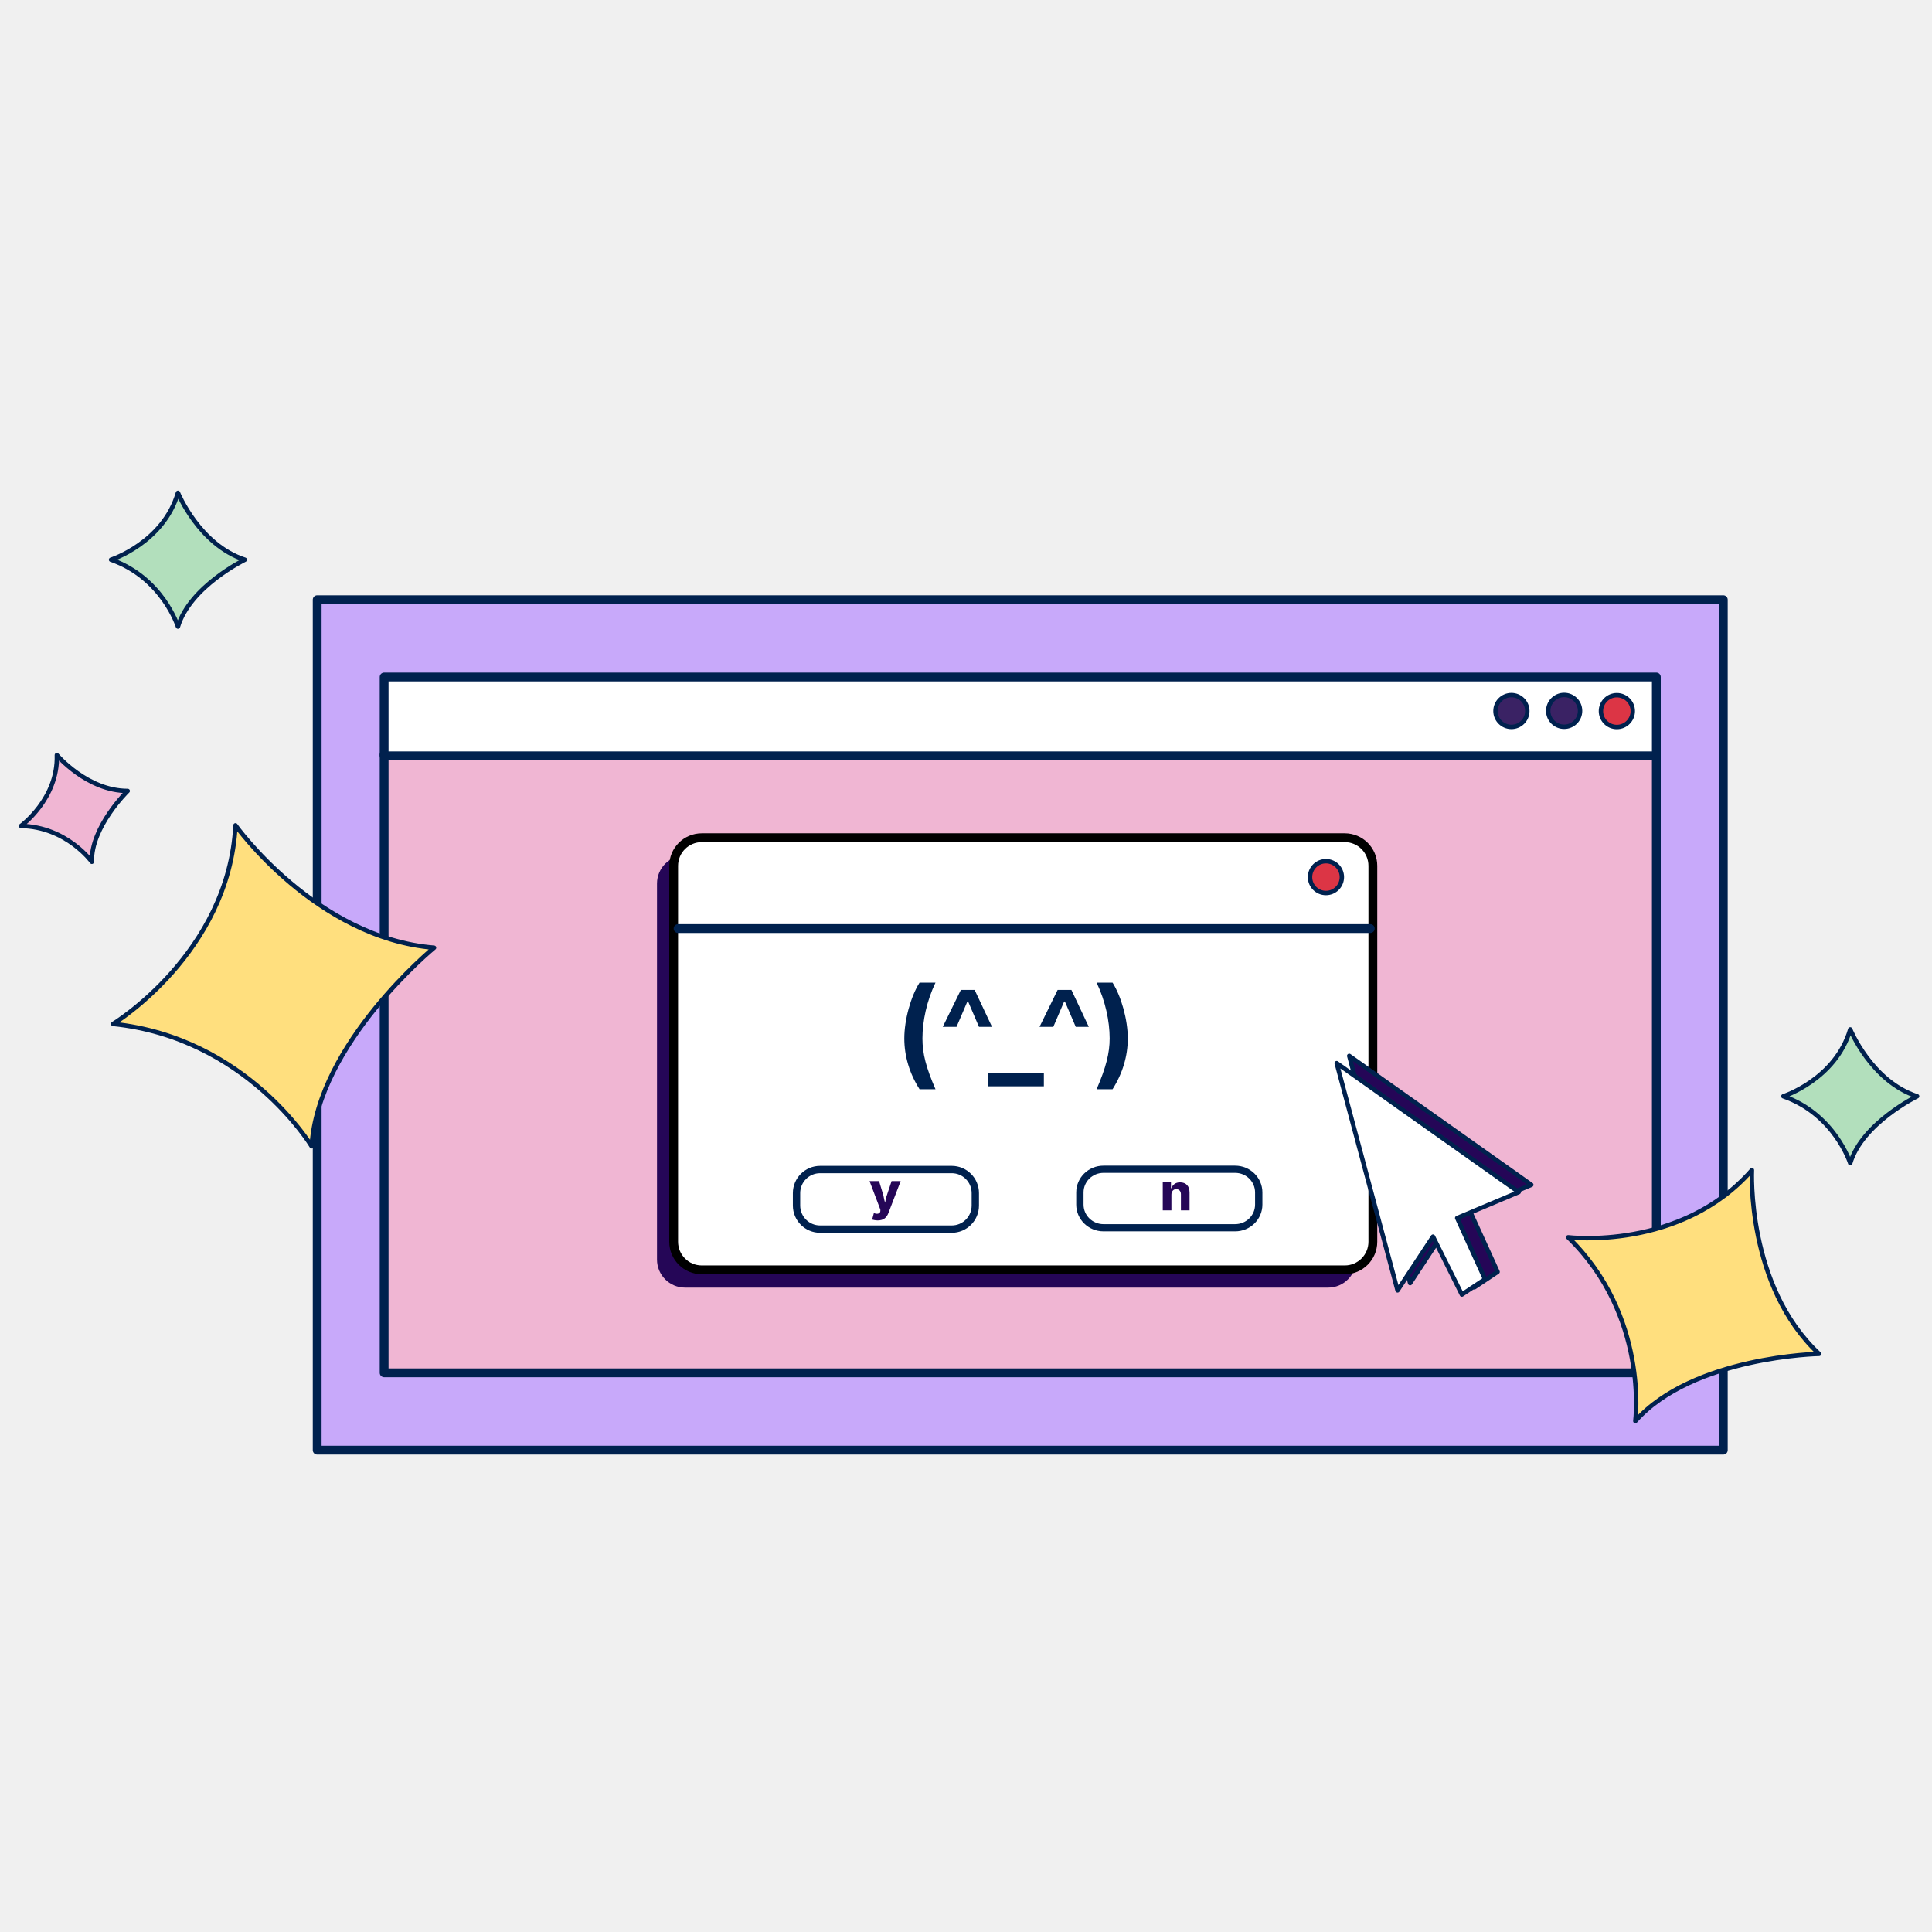
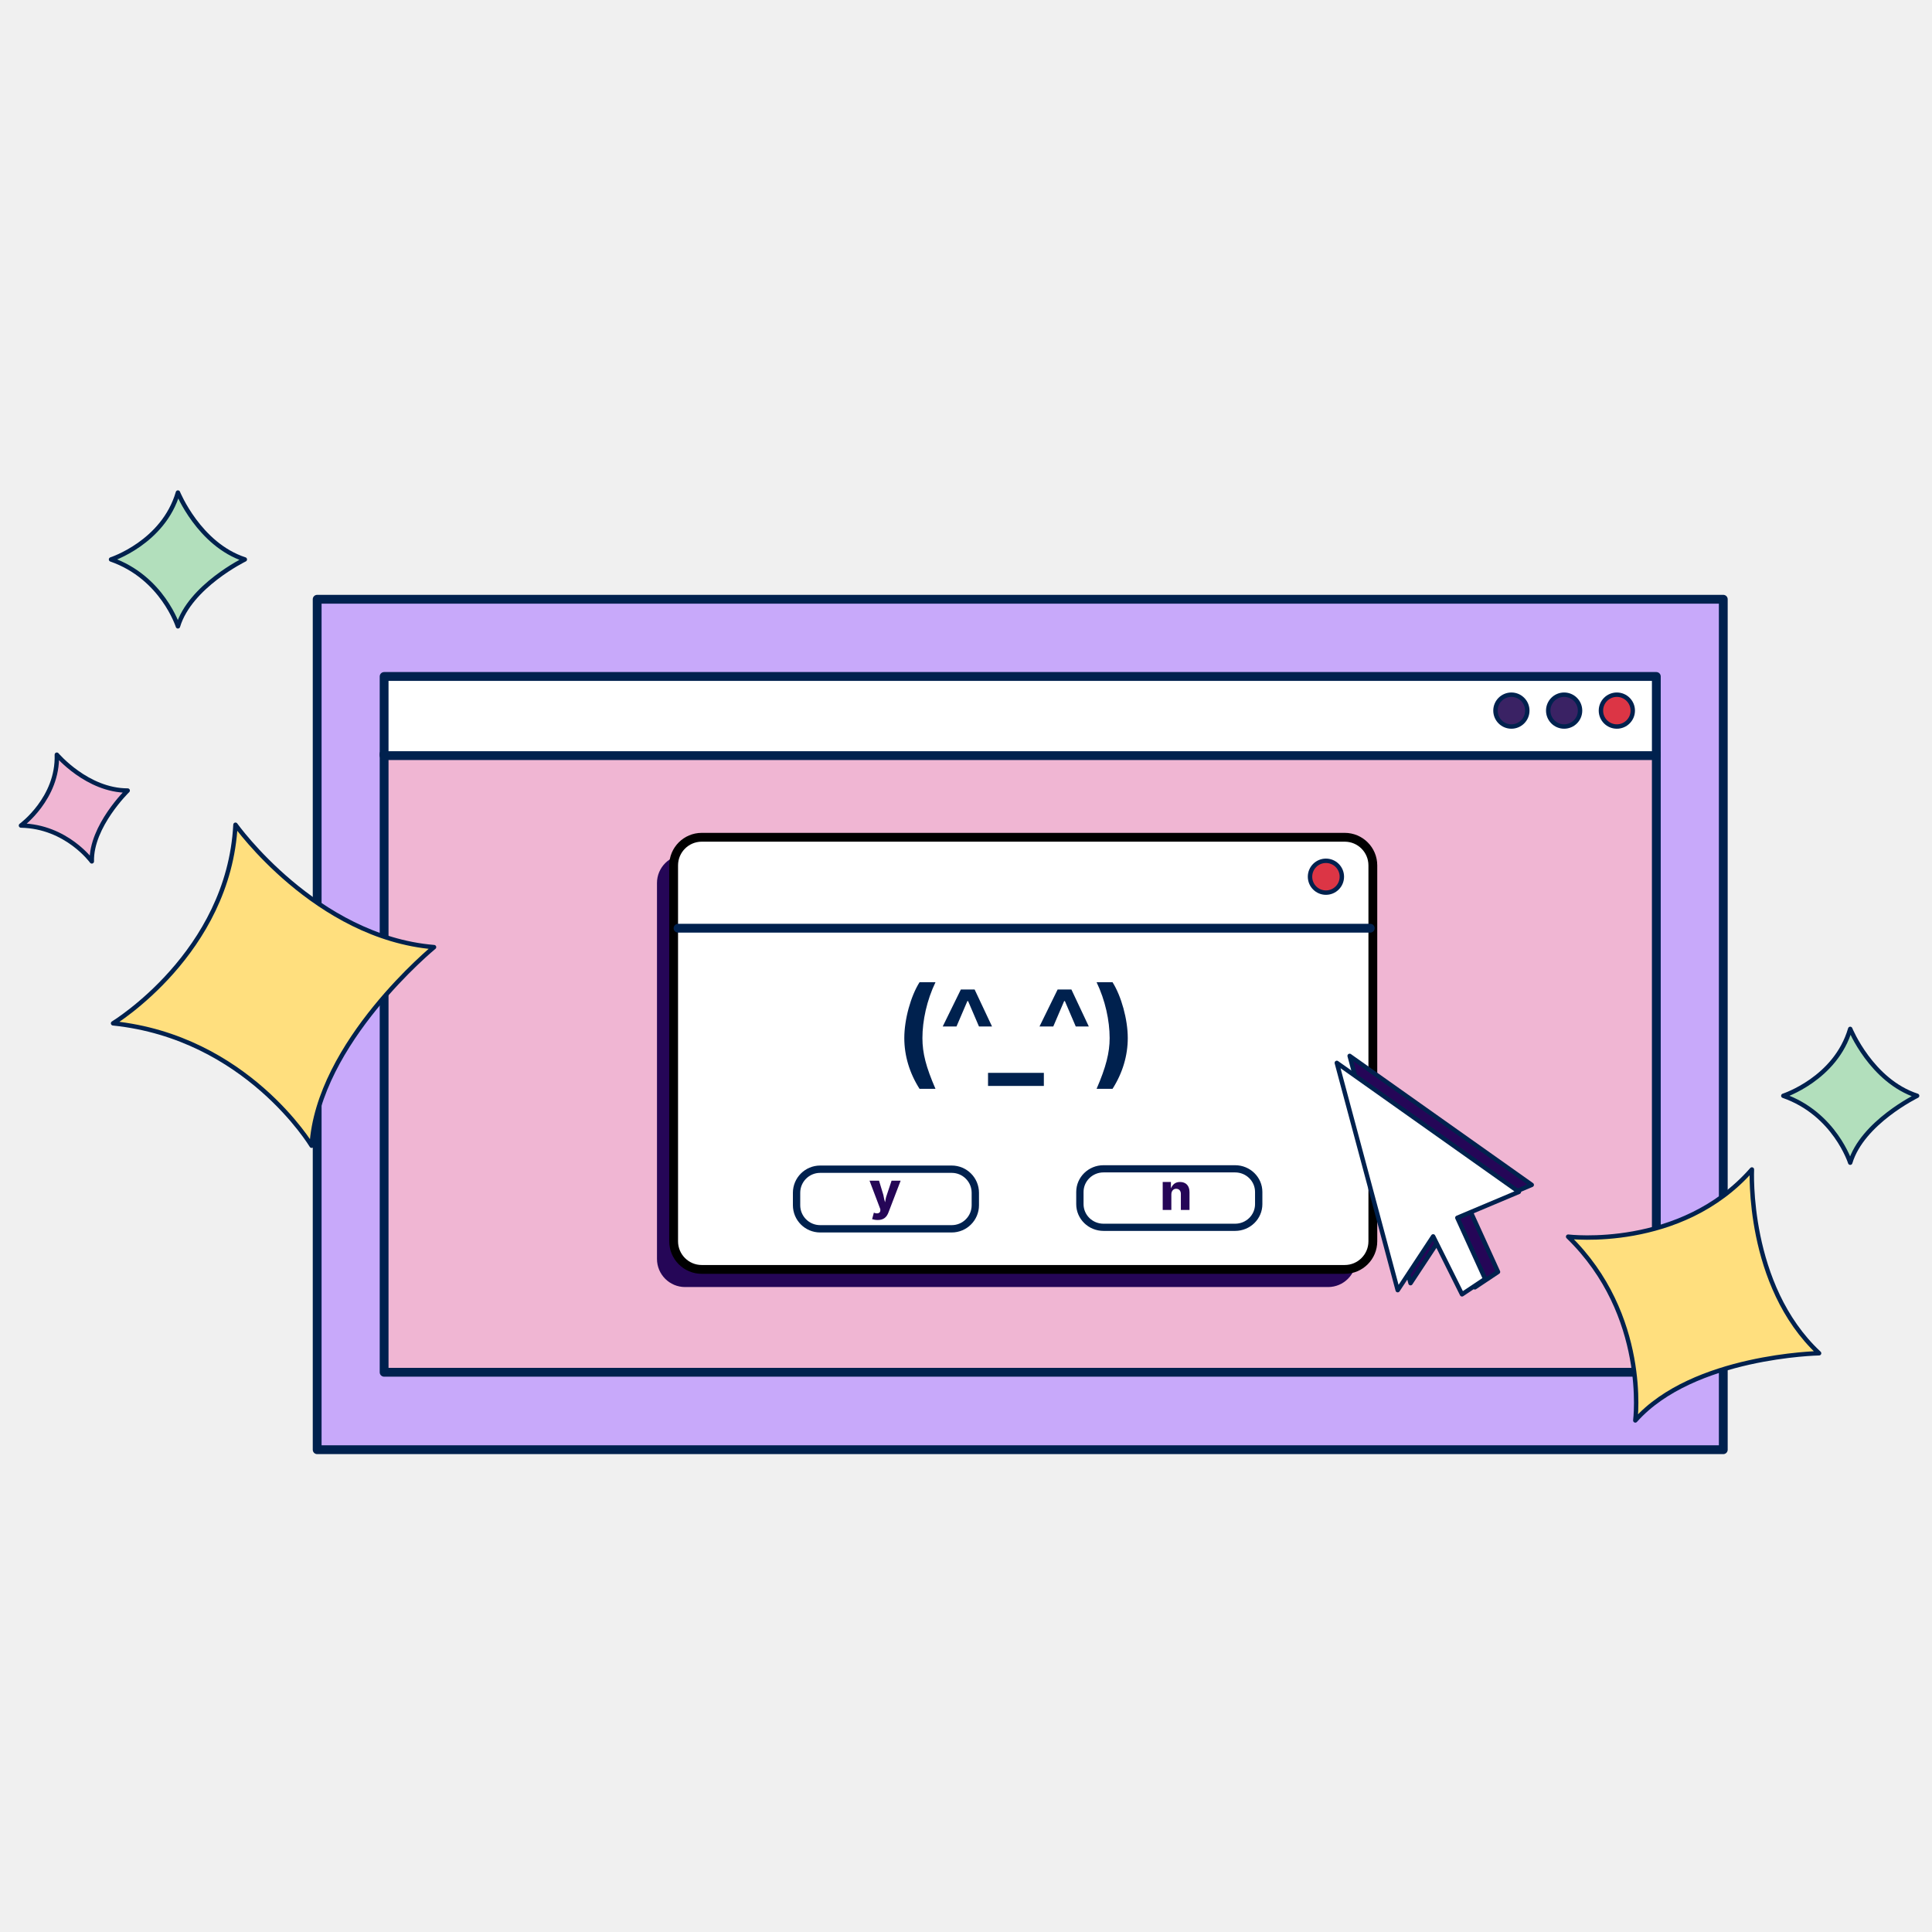
- <svg xmlns="http://www.w3.org/2000/svg" id="svg1454" version="1.1" viewBox="0 0 39.688 39.688" height="39.688mm" width="39.688mm">
-   <defs id="defs1450">
-     <filter id="filter8750-3" style="color-interpolation-filters:sRGB">
-       <feTurbulence id="feTurbulence8734-6" result="turbulence" seed="241" numOctaves="1" baseFrequency="2.585 2.57" type="fractalNoise" />
-       <feComposite id="feComposite8736-4" result="composite1" operator="in" in2="turbulence" in="SourceGraphic" />
-       <feColorMatrix id="feColorMatrix8738-7" result="color" values="1 0 0 0 0 0 1 0 0 0 0 0 1 0 0 0 0 0 9.263 -0.678 " />
-       <feFlood id="feFlood8740-9" result="flood" flood-color="rgb(255,255,255)" flood-opacity="0.376" />
-       <feMerge id="feMerge8746-7" result="merge">
-         <feMergeNode id="feMergeNode8742-2" in="flood" />
-         <feMergeNode id="feMergeNode8744-2" in="color" />
-       </feMerge>
-       <feComposite id="feComposite8748-1" result="composite2" operator="in" in2="SourceGraphic" />
-     </filter>
-   </defs>
-   <g transform="translate(-40.42362,-217.826)" id="layer2">
-     <rect ry="0" y="163.449" x="40.424" height="39.688" width="39.688" id="rect1764" style="fill:none;fill-rule:evenodd;stroke-width:0.394;stroke-linejoin:round" />
-     <rect style="fill:none;fill-rule:evenodd;stroke-width:0.394;stroke-linejoin:round" id="rect1766" width="39.688" height="39.688" x="100.777" y="166.566" ry="0" />
-     <rect style="fill:none;fill-rule:evenodd;stroke-width:0.394;stroke-linejoin:round" id="rect1768" width="39.688" height="39.688" x="40.424" y="217.826" ry="0" />
-     <rect ry="0" y="218.391" x="100.777" height="39.688" width="39.688" id="rect1770" style="fill:none;fill-rule:evenodd;stroke:none;stroke-width:0.394;stroke-linejoin:round" />
+ <svg xmlns="http://www.w3.org/2000/svg" width="39.688mm" height="39.688mm" version="1.1" viewBox="0 0 39.688 39.688">
+   <g transform="translate(-40.424 -217.83)" fill="none" stroke-linejoin="round" stroke-width=".394">
+     <rect x="40.424" y="163.45" width="39.688" height="39.688" ry="0" />
+     <rect x="40.424" y="217.83" width="39.688" height="39.688" ry="0" />
  </g>
-   <g transform="translate(-40.42362,-217.826)" id="layer1">
-     <g transform="matrix(0.9531083,0,0,0.9531083,6.996536,119.7744)" id="g1847">
-       <rect style="display:inline;opacity:0.519;fill:none;fill-opacity:0.995;fill-rule:evenodd;stroke:none;stroke-width:0.109;stroke-linecap:round;stroke-linejoin:round;stroke-miterlimit:4;stroke-dasharray:none;stroke-opacity:1" id="rect3621" width="42.224" height="36.933" x="35.077" y="105.229" ry="0.236" />
-       <path style="fill:#c8a9fa;stroke:#00214e;stroke-width:0.19;stroke-linecap:round;stroke-linejoin:round;stroke-miterlimit:4;stroke-dasharray:none" d="M 41.908,115.801 H 72.214 V 134.131 H 41.908 Z" id="path861" />
-       <path d="m 43.351,119.133 v -1.666 0 h 27.42 v 1.666" style="fill:#ffffff;fill-opacity:1;stroke:#00214e;stroke-width:0.19;stroke-linecap:round;stroke-linejoin:round;stroke-miterlimit:4;stroke-dasharray:none" id="path863" />
-       <path d="m 70.771,119.133 v 13.331 H 43.351 V 119.133" style="fill:#f0b6d3;fill-opacity:1;stroke:#00214e;stroke-width:0.19;stroke-linecap:round;stroke-linejoin:round;stroke-miterlimit:4;stroke-dasharray:none" id="path3592" />
-       <circle r="0.343" style="fill:#3a2264;fill-opacity:1;stroke:#00214e;stroke-width:0.095;stroke-linecap:round;stroke-linejoin:round;stroke-miterlimit:4;stroke-dasharray:none" id="path1032" cx="67.647" cy="118.2" />
-       <circle r="0.343" cy="118.197" cx="68.784" id="circle1034" style="fill:#3a2264;fill-opacity:1;stroke:#00214e;stroke-width:0.095;stroke-linecap:round;stroke-linejoin:round;stroke-miterlimit:4;stroke-dasharray:none" />
-       <circle r="0.343" style="fill:#dc3545;fill-opacity:1;stroke:#00214e;stroke-width:0.095;stroke-linecap:round;stroke-linejoin:round;stroke-miterlimit:4;stroke-dasharray:none" id="circle1036" cx="69.92" cy="118.202" />
-       <path style="fill:#b2dfbc;fill-opacity:0.995;stroke:#00214e;stroke-width:0.095;stroke-linejoin:round;stroke-miterlimit:4;stroke-dasharray:none;stroke-dashoffset:0;stroke-opacity:1;stop-color:#000000" d="m 38.907,113.497 c 0,0 0.455,1.12 1.442,1.442 0,0 -1.182,0.576 -1.442,1.442 0,0 -0.334,-1.055 -1.442,-1.442 0,0 1.127,-0.364 1.442,-1.442 z" id="path2348" />
-       <rect style="fill:#250657;fill-opacity:1;fill-rule:evenodd;stroke:none;stroke-width:0.095;stroke-linecap:round;stroke-linejoin:round;stroke-miterlimit:4;stroke-dasharray:none;stroke-opacity:1" id="rect3503" width="15.07" height="9.314" x="49.232" y="121.314" ry="0.606" />
-       <rect ry="0.606" y="120.931" x="49.591" height="9.314" width="15.07" id="rect3501" style="fill:#ffffff;fill-opacity:1;fill-rule:evenodd;stroke:#000000;stroke-width:0.19;stroke-linecap:round;stroke-linejoin:round;stroke-miterlimit:4;stroke-dasharray:none;stroke-opacity:1" />
-       <text xml:space="preserve" style="font-style:normal;font-variant:normal;font-weight:bold;font-stretch:normal;font-size:2.525px;line-height:1.25;font-family:Inter;-inkscape-font-specification:'Inter Bold';letter-spacing:0px;word-spacing:0px;fill:#00214e;fill-opacity:1;stroke:none;stroke-width:0.095;stroke-miterlimit:4;stroke-dasharray:none" x="54.358" y="126.007" id="text3499">
-         <tspan id="tspan3497" style="font-style:normal;font-variant:normal;font-weight:bold;font-stretch:normal;font-family:Inter;-inkscape-font-specification:'Inter Bold';fill:#00214e;fill-opacity:1;stroke-width:0.095;stroke-miterlimit:4;stroke-dasharray:none" x="54.358" y="126.007">(^_^)</tspan>
-       </text>
-       <circle cy="121.78" cx="63.65" id="circle3505" style="fill:#dc3545;fill-opacity:1;stroke:#00214e;stroke-width:0.095;stroke-linecap:round;stroke-linejoin:round;stroke-miterlimit:4;stroke-dasharray:none" r="0.343" />
-       <path id="path3509" d="m 49.686,122.889 14.919,-1e-5" style="fill:#c8a9fa;fill-opacity:1;stroke:#00214e;stroke-width:0.19;stroke-linecap:round;stroke-linejoin:round;stroke-miterlimit:4;stroke-dasharray:none" />
-       <g transform="matrix(0.5961191,0,0,0.5961191,-52.9386,55.43522)" id="g3604">
-         <rect style="fill:none;fill-opacity:1;fill-rule:evenodd;stroke:#00214e;stroke-width:0.265;stroke-linecap:round;stroke-linejoin:round;stroke-miterlimit:4;stroke-dasharray:none;stroke-opacity:1" id="rect3487" width="6.464" height="2.155" x="176.438" y="121.867" ry="0.853" />
-         <text xml:space="preserve" style="font-style:normal;font-variant:normal;font-weight:normal;font-stretch:normal;font-size:1.882px;line-height:1.25;font-family:Inter;-inkscape-font-specification:Inter;letter-spacing:0px;word-spacing:0px;white-space:pre;inline-size:0;fill:#250657;fill-opacity:1;stroke:none;stroke-width:0.132;stroke-miterlimit:4;stroke-dasharray:none" x="179.064" y="123.316" id="text3513">
-           <tspan id="tspan3511" style="font-style:normal;font-variant:normal;font-weight:800;font-stretch:normal;font-size:1.882px;font-family:Inter;-inkscape-font-specification:'Inter Ultra-Bold';fill:#250657;stroke-width:0.132;stroke-miterlimit:4;stroke-dasharray:none" x="179.064" y="123.316">y</tspan>
+   <g transform="translate(-40.424 -217.83)">
+     <g transform="matrix(.95311 0 0 .95311 6.9965 119.77)">
+       <rect x="35.077" y="105.23" width="42.224" height="36.933" ry=".236" fill="none" opacity=".519" />
+       <path d="m41.908 115.8h30.306v18.33h-30.306z" fill="#c8a9fa" stroke="#00214e" stroke-linecap="round" stroke-linejoin="round" stroke-width=".19" />
+       <g stroke="#00214e" stroke-linecap="round" stroke-linejoin="round">
+         <path d="m43.351 119.13v-1.666h27.42v1.666" fill="#fff" stroke-width=".19" />
+         <path d="m70.771 119.13v13.331h-27.42v-13.331" fill="#f0b6d3" stroke-width=".19" />
+         <g stroke-width=".095">
+           <circle cx="67.647" cy="118.2" r=".343" fill="#3a2264" />
+           <circle cx="68.784" cy="118.2" r=".343" fill="#3a2264" />
+           <circle cx="69.92" cy="118.2" r=".343" fill="#dc3545" />
+         </g>
+       </g>
+       <path d="m38.907 113.5s0.455 1.12 1.442 1.442c0 0-1.182 0.576-1.442 1.442 0 0-0.334-1.055-1.442-1.442 0 0 1.127-0.364 1.442-1.442z" fill="#b2dfbc" fill-opacity=".995" stop-color="#000000" stroke="#00214e" stroke-linejoin="round" stroke-width=".095" />
+       <g>
+         <rect x="49.232" y="121.31" width="15.07" height="9.314" ry=".606" fill="#250657" fill-rule="evenodd" />
+         <g>
+           <rect x="49.591" y="120.93" width="15.07" height="9.314" ry=".606" fill="#fff" fill-rule="evenodd" stroke="#000" stroke-linecap="round" stroke-linejoin="round" stroke-width=".19" />
+           <text x="54.358" y="126.007" fill="#00214e" font-family="Inter" font-size="2.525px" font-weight="bold" letter-spacing="0px" stroke-width=".095" word-spacing="0px" style="line-height:1.25" xml:space="preserve">
+             <tspan x="54.358" y="126.007" fill="#00214e" font-family="Inter" font-weight="bold" stroke-width=".095">(^_^)</tspan>
+           </text>
+           <circle cx="63.65" cy="121.78" r=".343" fill="#dc3545" stroke="#00214e" stroke-linecap="round" stroke-linejoin="round" stroke-width=".095" />
+           <path d="m49.686 122.89 14.919-1e-5" fill="#c8a9fa" stroke="#00214e" stroke-linecap="round" stroke-linejoin="round" stroke-width=".19" />
+         </g>
+       </g>
+       <g transform="matrix(.59612 0 0 .59612 -52.939 55.435)">
+         <rect x="176.44" y="121.87" width="6.463" height="2.155" ry=".853" fill="none" stroke="#00214e" stroke-linecap="round" stroke-linejoin="round" stroke-width=".265" />
+         <text x="179.064" y="123.316" fill="#250657" font-family="Inter" font-size="1.882px" letter-spacing="0px" stroke-width=".132" word-spacing="0px" style="inline-size:0;line-height:1.25;white-space:pre" xml:space="preserve">
+           <tspan x="179.064" y="123.316" fill="#250657" font-family="Inter" font-size="1.882px" font-weight="800" stroke-width=".132">y</tspan>
        </text>
      </g>
-       <g transform="matrix(0.5963435,0,0,0.5849856,-51.80277,56.82379)" id="g3609">
-         <rect ry="0.853" y="121.803" x="184.708" height="2.155" width="6.464" id="rect3489" style="fill:none;fill-opacity:1;fill-rule:evenodd;stroke:#00214e;stroke-width:0.265;stroke-linecap:round;stroke-linejoin:round;stroke-miterlimit:4;stroke-dasharray:none;stroke-opacity:1" />
-         <text id="text3580" y="123.316" x="187.595" style="font-style:normal;font-variant:normal;font-weight:normal;font-stretch:normal;font-size:1.882px;line-height:1.25;font-family:Inter;-inkscape-font-specification:Inter;letter-spacing:0px;word-spacing:0px;white-space:pre;inline-size:0;fill:#250657;fill-opacity:1;stroke:none;stroke-width:0.132;stroke-miterlimit:4;stroke-dasharray:none" xml:space="preserve">
-           <tspan y="123.316" x="187.595" style="font-style:normal;font-variant:normal;font-weight:800;font-stretch:normal;font-size:1.882px;font-family:Inter;-inkscape-font-specification:'Inter Ultra-Bold';fill:#250657;stroke-width:0.132;stroke-miterlimit:4;stroke-dasharray:none" id="tspan3578">n</tspan>
+       <g transform="matrix(.59634 0 0 .58499 -51.803 56.824)">
+         <rect x="184.71" y="121.8" width="6.463" height="2.155" ry=".853" fill="none" stroke="#00214e" stroke-linecap="round" stroke-linejoin="round" stroke-width=".265" />
+         <text x="187.595" y="123.316" fill="#250657" font-family="Inter" font-size="1.882px" letter-spacing="0px" stroke-width=".132" word-spacing="0px" style="inline-size:0;line-height:1.25;white-space:pre" xml:space="preserve">
+           <tspan x="187.595" y="123.316" fill="#250657" font-family="Inter" font-size="1.882px" font-weight="800" stroke-width=".132">n</tspan>
        </text>
      </g>
-       <g style="stroke-width:0.09;stroke-miterlimit:4;stroke-dasharray:none" transform="matrix(1.019855,-0.2732693,0.2732693,1.019855,-172.5865,36.32423)" id="g3588">
-         <path style="fill:#250657;fill-opacity:1;fill-rule:evenodd;stroke:#00214e;stroke-width:0.09;stroke-linecap:round;stroke-linejoin:round;stroke-miterlimit:4;stroke-dasharray:none;stroke-opacity:1" d="m 194.687,139.736 v 4.803 l 0.983,-0.873 0.263,1.295 0.538,-0.182 -0.226,-1.352 1.351,-0.186 z" id="path3582" />
-         <path id="path3584" d="m 194.401,139.813 v 4.803 l 0.983,-0.873 0.263,1.295 0.538,-0.182 -0.226,-1.352 1.351,-0.186 z" style="fill:#ffffff;fill-opacity:1;fill-rule:evenodd;stroke:#00214e;stroke-width:0.09;stroke-linecap:round;stroke-linejoin:round;stroke-miterlimit:4;stroke-dasharray:none;stroke-opacity:1" />
+       <g transform="matrix(1.0199 -.27327 .27327 1.0199 -172.59 36.324)" fill-rule="evenodd" stroke="#00214e" stroke-linecap="round" stroke-linejoin="round" stroke-width=".09">
+         <path d="m194.69 139.74v4.803l0.983-0.873 0.263 1.295 0.538-0.182-0.226-1.352 1.351-0.186z" fill="#250657" />
+         <path d="m194.4 139.81v4.803l0.983-0.873 0.263 1.295 0.538-0.182-0.226-1.352 1.351-0.186z" fill="#fff" />
      </g>
-       <path id="path3590" d="m 43.351,119.166 27.42,-1e-5" style="fill:#c8a9fa;fill-opacity:1;stroke:#00214e;stroke-width:0.19;stroke-linecap:round;stroke-linejoin:round;stroke-miterlimit:4;stroke-dasharray:none" />
-       <path id="path2346" d="m 40.147,120.664 c 0,0 1.73,2.427 4.28,2.638 0,0 -2.508,2.055 -2.638,4.28 0,0 -1.403,-2.341 -4.28,-2.638 0,0 2.496,-1.516 2.638,-4.28 z" style="fill:#ffdf7e;fill-opacity:1;stroke:#00214e;stroke-width:0.095;stroke-linejoin:round;stroke-miterlimit:4;stroke-dasharray:none;stroke-dashoffset:0;stroke-opacity:1;stop-color:#000000" />
-       <path style="fill:#ffdf7e;fill-opacity:1;stroke:#00214e;stroke-width:0.095;stroke-linejoin:round;stroke-miterlimit:4;stroke-dasharray:none;stroke-dashoffset:0;stroke-opacity:1;stop-color:#000000" d="m 72.831,128.095 c 0,0 -0.122,2.497 1.448,3.961 0,0 -2.719,0.051 -3.961,1.448 0,0 0.292,-2.271 -1.448,-3.961 0,0 2.431,0.299 3.961,-1.448 z" id="path3595" />
-       <path id="path3597" d="m 74.95,125.062 c 0,0 0.455,1.12 1.442,1.442 0,0 -1.182,0.576 -1.442,1.442 0,0 -0.334,-1.055 -1.442,-1.442 0,0 1.127,-0.364 1.442,-1.442 z" style="fill:#b2dfbc;fill-opacity:0.995;stroke:#00214e;stroke-width:0.095;stroke-linejoin:round;stroke-miterlimit:4;stroke-dasharray:none;stroke-dashoffset:0;stroke-opacity:1;stop-color:#000000" />
-       <path id="path3599" d="m 36.297,119.15 c 0,0 0.656,0.774 1.527,0.773 0,0 -0.792,0.769 -0.773,1.527 0,0 -0.543,-0.754 -1.527,-0.773 0,0 0.803,-0.585 0.773,-1.527 z" style="fill:#f0b6d3;fill-opacity:0.995;stroke:#00214e;stroke-width:0.095;stroke-linejoin:round;stroke-miterlimit:4;stroke-dasharray:none;stroke-dashoffset:0;stroke-opacity:1;stop-color:#000000" />
-     </g>
-     <g transform="matrix(0.9436323,0,0,0.9436323,-31.14591,136.9435)" id="g1797">
-       <rect style="display:inline;opacity:0.519;fill:none;fill-opacity:0.995;fill-rule:evenodd;stroke:none;stroke-width:0.109;stroke-linecap:round;stroke-linejoin:round;stroke-miterlimit:4;stroke-dasharray:none;stroke-opacity:1" id="rect3617" width="42.224" height="36.933" x="139.459" y="33.955" ry="0.236" />
-       <path style="fill:#febc85;fill-opacity:1;stroke:none;stroke-width:0.174;stroke-linejoin:round;stroke-miterlimit:4;stroke-dasharray:none;stop-color:#000000" d="m 155.96,47.078 -14.276,8.242 14.276,8.242 14.276,-8.242 z" id="path2406" />
-       <path transform="matrix(0.1648431,0,0,0.1648431,103.2964,-5.628951)" style="fill:#edccea;fill-opacity:0.466;stroke:none;stroke-width:0.529;stroke-linejoin:round;filter:url(#filter8750-3);stop-color:#000000" d="m 319.475,269.737 -86.603,100 86.603,50 z" id="path2408-2" />
-       <path style="fill:#deaaff;fill-opacity:0.453;stroke:none;stroke-width:0.087;stroke-linejoin:round;stop-color:#000000" d="m 155.96,38.835 14.276,16.484 -14.276,8.242 z" id="path2410-1" />
-       <path style="fill:none;fill-opacity:1;stroke:#2a4269;stroke-width:0.174;stroke-linejoin:round;stroke-miterlimit:4;stroke-dasharray:none;stroke-opacity:1;stop-color:#000000" d="M 155.96,38.835 141.684,55.32" id="path2432" />
-       <path style="fill:none;fill-opacity:1;stroke:#1b3661;stroke-width:0.174;stroke-linejoin:round;stroke-miterlimit:4;stroke-dasharray:none;stroke-opacity:1;stop-color:#000000" d="m 155.96,38.835 14.276,16.484" id="path2436" />
-       <path style="fill:#281845;fill-opacity:1;stroke:#00214e;stroke-width:0.175;stroke-linejoin:round;stroke-miterlimit:4;stroke-dasharray:none;stroke-opacity:1;stop-color:#000000" d="m 141.684,55.32 14.336,8.17" id="path2438" />
-       <path id="path2442" d="m 155.96,47.078 14.276,8.242" style="fill:none;fill-opacity:1;stroke:#00214e;stroke-width:0.174;stroke-linejoin:round;stroke-miterlimit:4;stroke-dasharray:none;stroke-opacity:0.514;stop-color:#000000" />
-       <path id="path2446" d="m 155.96,47.078 -14.276,8.242" style="fill:none;fill-opacity:1;stroke:#746785;stroke-width:0.174;stroke-linejoin:round;stroke-miterlimit:4;stroke-dasharray:none;stroke-opacity:0.497;stop-color:#000000" />
-       <path id="path7937" d="m 170.303,55.357 -14.336,8.17" style="fill:#281845;fill-opacity:1;stroke:#00214e;stroke-width:0.175;stroke-linejoin:round;stroke-miterlimit:4;stroke-dasharray:none;stroke-opacity:1;stop-color:#000000" />
-       <path style="fill:#00214e;fill-opacity:1;stroke:#00214e;stroke-width:0.174;stroke-linejoin:round;stroke-miterlimit:4;stroke-dasharray:none;stroke-opacity:1;stop-color:#000000" d="m 155.96,38.835 0.109,24.726" id="path2448" />
-       <g transform="matrix(0.1890653,0,0,0.1648431,138.8181,30.92989)" id="g1184-5">
-         <path style="opacity:1;fill:#af83f8;stroke:none;stroke-width:2.646;stroke-linejoin:round;stroke-miterlimit:4;stroke-dasharray:none;stroke-opacity:1;stop-color:#000000" d="m 226.062,229.075 -103.866,-98.911 103.923,50 0.115,41.508 z" id="path1163-6" />
-         <path style="opacity:1;fill:#e77681;stroke:none;stroke-width:2.646;stroke-linejoin:round;stroke-miterlimit:4;stroke-dasharray:none;stroke-opacity:1;stop-color:#000000" d="m 122.195,130.163 103.964,57.066 -0.041,-7.066 z" id="path1165-5" />
-         <path style="opacity:1;fill:#b2dfbc;fill-opacity:1;stroke:none;stroke-width:2.646;stroke-linejoin:round;stroke-miterlimit:4;stroke-dasharray:none;stroke-opacity:1;stop-color:#000000" d="m 123.997,131.49 102.157,67.442 c -0.048,3.719 0.002,7.145 0.002,7.145 z" id="path1167-0" />
-         <path style="opacity:1;fill:#9296f6;fill-opacity:1;stroke:none;stroke-width:2.646;stroke-linejoin:round;stroke-miterlimit:4;stroke-dasharray:none;stroke-opacity:1;stop-color:#000000" d="m 122.919,130.755 103.199,89.409 0.058,-6.707 z" id="path1169-0" />
-         <path style="opacity:1;fill:#febc85;stroke:none;stroke-width:2.646;stroke-linejoin:round;stroke-miterlimit:4;stroke-dasharray:none;stroke-opacity:1;stop-color:#000000" d="M 226.192,186.76 123.408,130.639 226.153,193.633 Z" id="path1171-3" />
-         <path style="opacity:1;fill:#ffe9a6;stroke:none;stroke-width:2.646;stroke-linejoin:round;stroke-miterlimit:4;stroke-dasharray:none;stroke-opacity:1;stop-color:#000000" d="m 126.679,132.635 99.474,67.369 0.036,-6.44 z" id="path1173-4" />
-         <path style="opacity:1;fill:#a8cbfe;stroke:none;stroke-width:2.646;stroke-linejoin:round;stroke-miterlimit:4;stroke-dasharray:none;stroke-opacity:1;stop-color:#000000" d="m 122.485,130.279 103.666,75.672 0.017,7.481 z" id="path1175-6" />
+       <g stroke="#00214e" stroke-linejoin="round">
+         <path d="m43.351 119.17 27.42-1e-5" fill="#c8a9fa" stroke-linecap="round" stroke-width=".19" />
+         <path d="m40.147 120.66s1.73 2.427 4.28 2.638c0 0-2.508 2.055-2.638 4.28 0 0-1.403-2.341-4.28-2.638 0 0 2.496-1.516 2.638-4.28z" fill="#ffdf7e" stop-color="#000000" stroke-width=".095" />
+         <path d="m72.831 128.09s-0.122 2.497 1.448 3.961c0 0-2.719 0.051-3.961 1.448 0 0 0.292-2.271-1.448-3.961 0 0 2.431 0.299 3.961-1.448z" fill="#ffdf7e" stop-color="#000000" stroke-width=".095" />
      </g>
-       <path id="path7268" d="m 162.176,52.506 19.484,8.109 -0.127,8.119 z" style="fill:none;fill-opacity:1;fill-rule:evenodd;stroke:#00214e;stroke-width:0.175;stroke-linecap:round;stroke-linejoin:round;stroke-miterlimit:4;stroke-dasharray:none;stroke-opacity:1" />
-     </g>
-     <g transform="matrix(1.000241,0,0,1.000241,0.2402382,-1.446288)" id="g1940">
-       <rect ry="0.236" y="166.171" x="39.161" height="36.933" width="42.224" id="rect3615" style="display:inline;opacity:0.519;fill:none;fill-opacity:0.995;fill-rule:evenodd;stroke:none;stroke-width:0.109;stroke-linecap:round;stroke-linejoin:round;stroke-miterlimit:4;stroke-dasharray:none;stroke-opacity:1" />
-       <g transform="matrix(0.9878786,0,0,0.9878786,61.91941,-32.42776)" id="g7984">
-         <path style="fill:#250657;fill-opacity:1;stroke:#00214e;stroke-width:0.265;stroke-linecap:round;stroke-linejoin:round;stroke-miterlimit:4;stroke-dasharray:none;stroke-opacity:1" d="m 2.361,219.27 c 1.141,-0.047 4.248,0.473 4.248,-3.655 v 0 c 0,-4.129 -4.47,-3.613 -4.47,-3.613 v 0 c 0,-0.001 0.064,-5.64 -4.466,-5.639 v 0 c -4.531,0.002 -4.518,4.88 -4.518,4.88 v 0 c 0,0 -0.975,-1.816 -3.912,-1.777 -2.382,0.032 -3.947,1.931 -4.09,4.084 v 0 c -8.25e-4,-1e-4 -3.658,-0.342 -3.592,2.752 0.051,1.649 0.958,2.958 2.499,2.968 6.335,-0.029 12.856,0.012 18.301,2.3e-4 z" id="path7980" />
-         <path id="path2349" d="m 3.286,218.663 c 1.141,-0.047 4.248,0.473 4.248,-3.655 v 0 c 0,-4.129 -4.47,-3.613 -4.47,-3.613 v 0 c 0,-0.001 0.064,-5.64 -4.466,-5.639 v 0 c -4.531,0.002 -4.518,4.88 -4.518,4.88 v 0 c 0,0 -0.975,-1.816 -3.912,-1.777 -2.382,0.032 -3.947,1.931 -4.09,4.084 v 0 c -8.25e-4,-1e-4 -3.658,-0.342 -3.592,2.752 0.051,1.649 0.958,2.958 2.499,2.968 6.335,-0.029 12.856,0.012 18.301,2.3e-4 z" style="fill:#ffffff;fill-opacity:1;stroke:#00214e;stroke-width:0.265;stroke-linecap:round;stroke-linejoin:round;stroke-miterlimit:4;stroke-dasharray:none;stroke-opacity:1" />
-       </g>
-       <path id="path7907" d="m 60.3,172.822 c -3.178,10.108 -12.01,23.34 -11.309,23.332 0.701,-0.008 8.907,0.012 11.784,-0.035 -0.026,-2.334 0.642,-26.847 -0.474,-23.297 z" style="fill:#ffdf7e;fill-opacity:1;fill-rule:evenodd;stroke:none;stroke-width:0.116;stroke-linecap:round;stroke-linejoin:round;stroke-miterlimit:4;stroke-dasharray:none;stroke-opacity:1" />
-       <path d="m 50.94,194.717 c 0.01,-0.003 0.02,-0.006 0.031,-0.008 0.648,-0.15 0.788,1.011 1.137,1.048 0.349,0.037 0.8,-0.016 1.076,-0.038 0.006,-5.2e-4 0.012,-4e-5 0.018,8e-4 a 0.681,0.723 71.624 0 1 0.761,0.449 0.681,0.723 71.624 0 1 -0.471,0.875 0.681,0.723 71.624 0 1 -0.424,0.015 c -0.044,-0.006 -1.634,-0.236 -1.936,-0.587 -0.301,-0.351 -0.824,-1.565 -0.191,-1.754 z" style="fill:#4ab563;fill-opacity:1;stroke:#00214e;stroke-width:0.087;stroke-linecap:round;stroke-miterlimit:4;stroke-dasharray:none;stroke-opacity:1;stop-color:#000000" id="path8859" />
-       <path style="fill:#4ab563;fill-opacity:1;stroke:#00214e;stroke-width:0.087;stroke-linecap:butt;stroke-miterlimit:4;stroke-dasharray:none;stroke-opacity:1;stop-color:#000000" d="m 52.109,197.634 a 1.843,1.075 19.935 0 1 1.393,0.136 1.843,1.075 19.935 0 1 1.403,1.371 0.868,1.713 8.441 0 1 -0.003,1.255 0.868,1.713 8.441 0 1 -0.178,0.58 1.062,0.559 11.267 0 1 0.794,0.779 1.062,0.559 11.267 0 1 -1.236,0.266 1.062,0.559 11.267 0 1 -0.608,-0.289 0.868,1.713 8.441 0 1 -0.451,-1.815 1.843,1.075 19.935 0 1 -0.454,-0.127 1.843,1.075 19.935 0 1 -1.366,-1.639 1.843,1.075 19.935 0 1 0.706,-0.518 z" id="path8861" />
-       <rect style="fill:#b2debb;fill-opacity:1;stroke:#00214e;stroke-width:0.087;stroke-linecap:butt;stroke-miterlimit:4;stroke-dasharray:none;stroke-opacity:1;stop-color:#000000" id="rect8863" width="3.978" height="6.156" x="41.679" y="196.237" ry="1.496" transform="matrix(-0.8924864,0.4510742,0.4510498,0.8924988,0,0)" />
-       <path style="fill:#4ab563;fill-opacity:1;stroke:#00214e;stroke-width:0.087;stroke-linecap:round;stroke-miterlimit:4;stroke-dasharray:none;stroke-opacity:1;stop-color:#000000" d="m 49.495,192.345 a 0.755,0.755 0 0 0 0.798,0.709 0.755,0.755 0 0 0 0.709,-0.798 0.755,0.755 0 0 0 -0.798,-0.709 0.755,0.755 0 0 0 -0.709,0.798" id="path8865" />
-       <path style="fill:#4ab563;fill-opacity:1;stroke:#00214e;stroke-width:0.087;stroke-linecap:round;stroke-miterlimit:4;stroke-dasharray:none;stroke-opacity:1;stop-color:#000000" d="m 47.403,193.876 a 1.887,1.887 0 0 0 1.995,1.772 1.887,1.887 0 0 0 1.772,-1.995 1.887,1.887 0 0 0 -1.995,-1.772 1.887,1.887 0 0 0 -1.772,1.995" id="path8867" />
-       <path style="fill:#4ab563;fill-opacity:1;stroke:#00214e;stroke-width:0.087;stroke-linecap:round;stroke-miterlimit:4;stroke-dasharray:none;stroke-opacity:1;stop-color:#000000" d="m 46.872,193.601 a 0.755,0.755 0 0 0 0.798,0.709 0.755,0.755 0 0 0 0.709,-0.798 0.755,0.755 0 0 0 -0.798,-0.709 0.755,0.755 0 0 0 -0.709,0.798" id="path8869" />
-       <path id="path8871" style="fill:#6dc381;fill-opacity:1;stroke:#00214e;stroke-width:0.087;stroke-linecap:butt;stroke-miterlimit:4;stroke-dasharray:none;stroke-opacity:1;stop-color:#000000" d="m 50.527,198.977 a 1.843,1.075 11.942 0 1 1.399,-0.059 1.843,1.075 11.942 0 1 1.58,1.163 0.868,1.713 0.448 0 1 0.172,1.243 0.868,1.713 0.448 0 1 -0.096,0.599 1.062,0.559 3.274 0 1 0.895,0.661 1.062,0.559 3.274 0 1 -1.187,0.435 1.062,0.559 3.274 0 1 -0.642,-0.201 0.868,1.713 0.448 0 1 -0.699,-1.734 1.843,1.075 11.942 0 1 -0.468,-0.062 1.843,1.075 11.942 0 1 -1.581,-1.433 1.843,1.075 11.942 0 1 0.627,-0.611 z" />
-       <path style="fill:#cbbbe9;fill-opacity:1;stroke:#00214e;stroke-width:0.087;stroke-linecap:butt;stroke-miterlimit:4;stroke-dasharray:none;stroke-opacity:1;stop-color:#000000" d="m 50.342,194.274 -0.025,-0.556 -0.504,0.325 z" id="path8873" />
-       <path d="m 47.449,198.454 2.888,4.604 10.264,0.029 10.264,-0.029 2.888,-4.604 -13.153,0.014 z" style="fill:#b89feb;fill-opacity:1;fill-rule:evenodd;stroke:#00214e;stroke-width:0.265;stroke-linecap:round;stroke-linejoin:round;stroke-miterlimit:4;stroke-dasharray:none;stroke-opacity:1" id="path7913" />
-       <path id="path8875" style="fill:#6dc381;fill-opacity:1;stroke:#00214e;stroke-width:0.087;stroke-linecap:round;stroke-miterlimit:4;stroke-dasharray:none;stroke-opacity:1;stop-color:#000000" d="m 49.134,196.418 c 0.01,0.002 0.021,0.005 0.031,0.009 0.637,0.194 0.177,1.269 0.46,1.476 0.283,0.206 0.701,0.386 0.951,0.505 0.006,0.003 0.01,0.006 0.015,0.01 a 0.723,0.681 11.624 0 1 0.434,0.77 0.723,0.681 11.624 0 1 -0.846,0.522 0.723,0.681 11.624 0 1 -0.375,-0.2 c -0.036,-0.027 -1.297,-1.021 -1.383,-1.476 -0.085,-0.455 0.069,-1.768 0.711,-1.614 z" />
-       <path id="path7909" d="m 62.607,178.583 c -0.558,-2.971 8.278,11.15 8.731,17.58 0,0 -8.476,-0.036 -9.402,-0.037 3.078,-5.305 1.228,-14.573 0.67,-17.544 z" style="fill:#f0b6d3;fill-opacity:1;fill-rule:evenodd;stroke:none;stroke-width:0.1;stroke-linecap:round;stroke-linejoin:round;stroke-miterlimit:4;stroke-dasharray:none;stroke-opacity:1" />
-     </g>
-     <g transform="matrix(1.066849,0,0,1.066849,-8.04295,-16.91046)" id="g1986">
-       <path id="path7858" d="m 120.42,231.804 c 1.393,-1.092 -5.682,0.712 -5.675,4.039 0.007,3.326 3.268,2.428 3.965,1.158 1.324,-2.411 -0.695,-3.313 1.71,-5.197 z" style="fill:#a8cbfe;fill-opacity:1;fill-rule:evenodd;stroke:none;stroke-width:0.123;stroke-linecap:round;stroke-linejoin:round;stroke-miterlimit:4;stroke-dasharray:none;stroke-opacity:1" />
-       <path id="ellipse5185" style="fill:#f2b6bc;fill-opacity:1;stroke:#00214e;stroke-width:0.12;stroke-linecap:round;stroke-linejoin:round;stroke-miterlimit:4;stroke-dasharray:none;stroke-opacity:1" d="m 109.524,248.082 1.557,5.812 a 3.145,0.936 0 0 0 -0.005,0.042 3.145,0.936 0 0 0 3.145,0.936 3.145,0.936 0 0 0 3.145,-0.936 h 2.5e-4 l 1.569,-5.854 z" />
-       <path id="path5952" style="fill:#ea95bf;fill-opacity:1;stroke:#00214e;stroke-width:0.12;stroke-linecap:round;stroke-linejoin:round;stroke-miterlimit:4;stroke-dasharray:none;stroke-opacity:1" d="m 114.23,246.692 a 4.705,1.358 0 0 0 -4.705,1.358 4.705,1.358 0 0 0 0.568,0.633 4.176,0.993 0 0 1 -0.039,-0.094 4.176,0.993 0 0 1 0.08,-0.194 4.176,0.993 0 0 1 0.238,-0.186 4.176,0.993 0 0 1 0.386,-0.172 4.176,0.993 0 0 1 0.519,-0.151 4.176,0.993 0 0 1 0.633,-0.124 4.176,0.993 0 0 1 0.722,-0.092 4.176,0.993 0 0 1 0.784,-0.057 4.176,0.993 0 0 1 0.815,-0.019 4.176,0.993 0 0 1 0.298,0.003 4.176,0.993 0 0 1 0.296,0.008 4.176,0.993 0 0 1 0.293,0.013 4.176,0.993 0 0 1 0.289,0.018 4.176,0.993 0 0 1 0.283,0.022 4.176,0.993 0 0 1 0.275,0.027 4.176,0.993 0 0 1 0.267,0.032 4.176,0.993 0 0 1 0.256,0.036 4.176,0.993 0 0 1 0.245,0.041 4.176,0.993 0 0 1 0.232,0.044 4.176,0.993 0 0 1 0.218,0.048 4.176,0.993 0 0 1 0.203,0.052 4.176,0.993 0 0 1 0.187,0.055 4.176,0.993 0 0 1 0.17,0.058 4.176,0.993 0 0 1 0.152,0.061 4.176,0.993 0 0 1 0.133,0.063 4.176,0.993 0 0 1 0.114,0.066 4.176,0.993 0 0 1 0.094,0.067 4.176,0.993 0 0 1 0.074,0.069 4.176,0.993 0 0 1 0.053,0.07 4.176,0.993 0 0 1 0.032,0.07 4.176,0.993 0 0 1 0.011,0.071 4.176,0.993 0 0 1 -0.039,0.094 4.705,1.358 0 0 0 0.568,-0.633 4.705,1.358 0 0 0 -4.705,-1.358 z" />
-       <path id="path5948" d="m 119.438,244.938 c 0,0 -3.68,-1.42 0.51,-3.734 l 1.95,-0.995 c 0,0 0.57,5.45 -2.46,4.729 z" style="fill:#fd933a;fill-opacity:1;stroke:#00214e;stroke-width:0.12;stroke-linecap:round;stroke-linejoin:round;stroke-miterlimit:4;stroke-dasharray:none;stroke-opacity:1" />
-       <path id="path5183" style="fill:#2bed70;fill-opacity:1;stroke:#00214e;stroke-width:0.12;stroke-linecap:round;stroke-linejoin:round;stroke-miterlimit:4;stroke-dasharray:none;stroke-opacity:1" d="m 118.367,248.683 a 4.176,0.993 0 0 0 0.039,-0.094 4.176,0.993 0 0 0 -0.011,-0.071 4.176,0.993 0 0 0 -0.032,-0.07 4.176,0.993 0 0 0 -0.053,-0.07 4.176,0.993 0 0 0 -0.074,-0.069 4.176,0.993 0 0 0 -0.094,-0.067 4.176,0.993 0 0 0 -0.114,-0.066 4.176,0.993 0 0 0 -0.133,-0.063 4.176,0.993 0 0 0 -0.152,-0.061 4.176,0.993 0 0 0 -0.17,-0.058 4.176,0.993 0 0 0 -0.187,-0.055 4.176,0.993 0 0 0 -0.203,-0.052 4.176,0.993 0 0 0 -0.218,-0.048 4.176,0.993 0 0 0 -0.232,-0.044 4.176,0.993 0 0 0 -0.245,-0.041 4.176,0.993 0 0 0 -0.256,-0.036 4.176,0.993 0 0 0 -0.267,-0.032 4.176,0.993 0 0 0 -0.275,-0.027 4.176,0.993 0 0 0 -0.283,-0.022 4.176,0.993 0 0 0 -0.289,-0.018 4.176,0.993 0 0 0 -0.293,-0.013 4.176,0.993 0 0 0 -0.296,-0.008 4.176,0.993 0 0 0 -0.298,-0.003 4.176,0.993 0 0 0 -0.815,0.019 4.176,0.993 0 0 0 -0.784,0.057 4.176,0.993 0 0 0 -0.722,0.092 4.176,0.993 0 0 0 -0.633,0.124 4.176,0.993 0 0 0 -0.519,0.151 4.176,0.993 0 0 0 -0.386,0.172 4.176,0.993 0 0 0 -0.238,0.186 4.176,0.993 0 0 0 -0.08,0.194 4.176,0.993 0 0 0 0.039,0.094 4.705,1.358 0 0 0 4.138,0.725 4.705,1.358 0 0 0 4.138,-0.725 z" />
-       <path style="fill:none;fill-opacity:1;stroke:#00214e;stroke-width:0.12;stroke-linecap:round;stroke-linejoin:round;stroke-miterlimit:4;stroke-dasharray:none;stroke-opacity:1" d="m 114.23,249.408 c 0,0 -0.533,-5.105 3.406,-4.851 1.575,0.102 3.369,-2.549 3.369,-2.549" id="path5934" />
-       <path style="fill:#ffd556;fill-opacity:1;stroke:#00214e;stroke-width:0.12;stroke-linecap:round;stroke-linejoin:round;stroke-miterlimit:4;stroke-dasharray:none;stroke-opacity:1" d="m 112.831,243.647 c 0,0 -3.478,1.861 -2.496,-2.824 l 0.519,-2.127 c 0,0 4.501,3.126 1.977,4.95 z" id="path5946" />
-       <path style="fill:none;fill-opacity:1;stroke:#00214e;stroke-width:0.12;stroke-linecap:round;stroke-linejoin:round;stroke-miterlimit:4;stroke-dasharray:none;stroke-opacity:1" d="m 114.299,247.61 c 0,0 -0.032,-3.84 -1.778,-4.134 -1.746,-0.294 -1.311,-2.488 -1.311,-2.488" id="path5942" />
-       <g style="stroke-width:0.408;stroke-miterlimit:4;stroke-dasharray:none" transform="matrix(-0.3215018,0.04271572,0.04271572,0.3215018,170.4034,219.2199)" id="g3313">
-         <path style="fill:#cbbbe9;fill-opacity:1;fill-rule:evenodd;stroke:#000000;stroke-width:0.408;stroke-linecap:round;stroke-miterlimit:4;stroke-dasharray:none" d="m 110.129,27.353 c 0,0 -10.554,-15.9 -7.997,-20.622 1.933,-3.569 4.698,-3.106 4.698,-3.106 0,0 -5.279,1.611 -2.661,8.428 3.076,8.01 6.425,13.042 6.425,13.042 z" id="path3287" />
-         <path style="fill:#cbbbe9;fill-opacity:1;fill-rule:evenodd;stroke:#000000;stroke-width:0.408;stroke-linecap:round;stroke-miterlimit:4;stroke-dasharray:none" d="m 112.684,9.852 c 0,0 -4.244,26.86 -4.025,27.909 0.219,1.049 6.393,4.176 12.764,3.82 6.372,-0.356 12,-1.996 12.433,-3.247 0.433,-1.251 -2.796,-28.61 -2.796,-28.61 z" id="path3281" />
-         <path style="fill:#cbbbe9;fill-opacity:1;fill-rule:evenodd;stroke:#000000;stroke-width:0.408;stroke-linecap:round;stroke-miterlimit:4;stroke-dasharray:none" d="m 150.299,26.562 c 0,0 -4.469,0.419 -5.8,-1.467 -1.331,-1.886 0.005,-7.428 0.005,-7.428 z" id="path3277" />
-         <path style="fill:#cbbbe9;fill-opacity:1;fill-rule:evenodd;stroke:#000000;stroke-width:0.408;stroke-linecap:round;stroke-miterlimit:4;stroke-dasharray:none" d="m 145.36,25.903 c 0,0 -13.673,13.354 -14.379,13.176 -0.706,-0.178 -1.588,-6.509 -0.187,-7.461 1.4,-0.953 13.128,-8.577 13.128,-8.577 z" id="path3279" />
-         <ellipse style="fill:#cbbbe9;fill-opacity:1;fill-rule:evenodd;stroke:#000000;stroke-width:0.408;stroke-linecap:round;stroke-miterlimit:4;stroke-dasharray:none" id="path3275" cx="116.403" cy="98.557" rx="4.716" ry="7.671" transform="matrix(0.8405361,-0.5417555,0.5320947,0.8466849,0,0)" />
-         <path style="fill:#cbbbe9;fill-opacity:1;fill-rule:evenodd;stroke:#000000;stroke-width:0.408;stroke-linecap:round;stroke-miterlimit:4;stroke-dasharray:none" d="m 106.221,3.803 c 0,0 2.851,-1.455 4.524,0.019 2.317,2.042 3.368,4.094 3.368,4.094 l -1.491,1.438 c 0,0 -2.386,-6.667 -6.4,-5.551 z" id="path3289" />
-         <ellipse style="fill:#cbbbe9;fill-opacity:1;fill-rule:evenodd;stroke:#000000;stroke-width:0.408;stroke-linecap:round;stroke-miterlimit:4;stroke-dasharray:none" id="path3273" cx="121.873" cy="9.59" rx="9.28" ry="3.093" />
-         <circle style="fill:#000000;fill-opacity:1;fill-rule:evenodd;stroke:none;stroke-width:0.408;stroke-linecap:round;stroke-miterlimit:4;stroke-dasharray:none" id="path3291" cx="148.02" cy="16.334" r="0.361" />
-         <circle r="0.361" cy="21.237" cx="147.98" id="circle3293" style="fill:#000000;fill-opacity:1;fill-rule:evenodd;stroke:none;stroke-width:0.408;stroke-linecap:round;stroke-miterlimit:4;stroke-dasharray:none" />
-         <circle style="fill:#000000;fill-opacity:1;fill-rule:evenodd;stroke:none;stroke-width:0.408;stroke-linecap:round;stroke-miterlimit:4;stroke-dasharray:none" id="circle3295" cx="150.56" cy="19.921" r="0.361" />
-         <circle r="0.361" cy="23.671" cx="152.673" id="circle3297" style="fill:#000000;fill-opacity:1;fill-rule:evenodd;stroke:none;stroke-width:0.408;stroke-linecap:round;stroke-miterlimit:4;stroke-dasharray:none" />
-         <circle style="fill:#000000;fill-opacity:1;fill-rule:evenodd;stroke:none;stroke-width:0.408;stroke-linecap:round;stroke-miterlimit:4;stroke-dasharray:none" id="circle3299" cx="152.814" cy="18.499" r="0.361" />
-       </g>
-       <circle r="5.768" cy="229.152" cx="108.247" id="path7728" style="fill:#ffd556;fill-opacity:1;fill-rule:evenodd;stroke:none;stroke-width:0.119;stroke-linecap:round;stroke-linejoin:round;stroke-miterlimit:4;stroke-dasharray:none;stroke-opacity:1" />
+       <path d="m74.95 125.06s0.455 1.12 1.442 1.442c0 0-1.182 0.576-1.442 1.442 0 0-0.334-1.055-1.442-1.442 0 0 1.127-0.364 1.442-1.442z" fill="#b2dfbc" fill-opacity=".995" stop-color="#000000" stroke="#00214e" stroke-linejoin="round" stroke-width=".095" />
+       <path d="m36.297 119.15s0.656 0.774 1.527 0.773c0 0-0.792 0.769-0.773 1.527 0 0-0.543-0.754-1.527-0.773 0 0 0.803-0.585 0.773-1.527z" fill="#f0b6d3" fill-opacity=".995" stop-color="#000000" stroke="#00214e" stroke-linejoin="round" stroke-width=".095" />
    </g>
  </g>
</svg>
